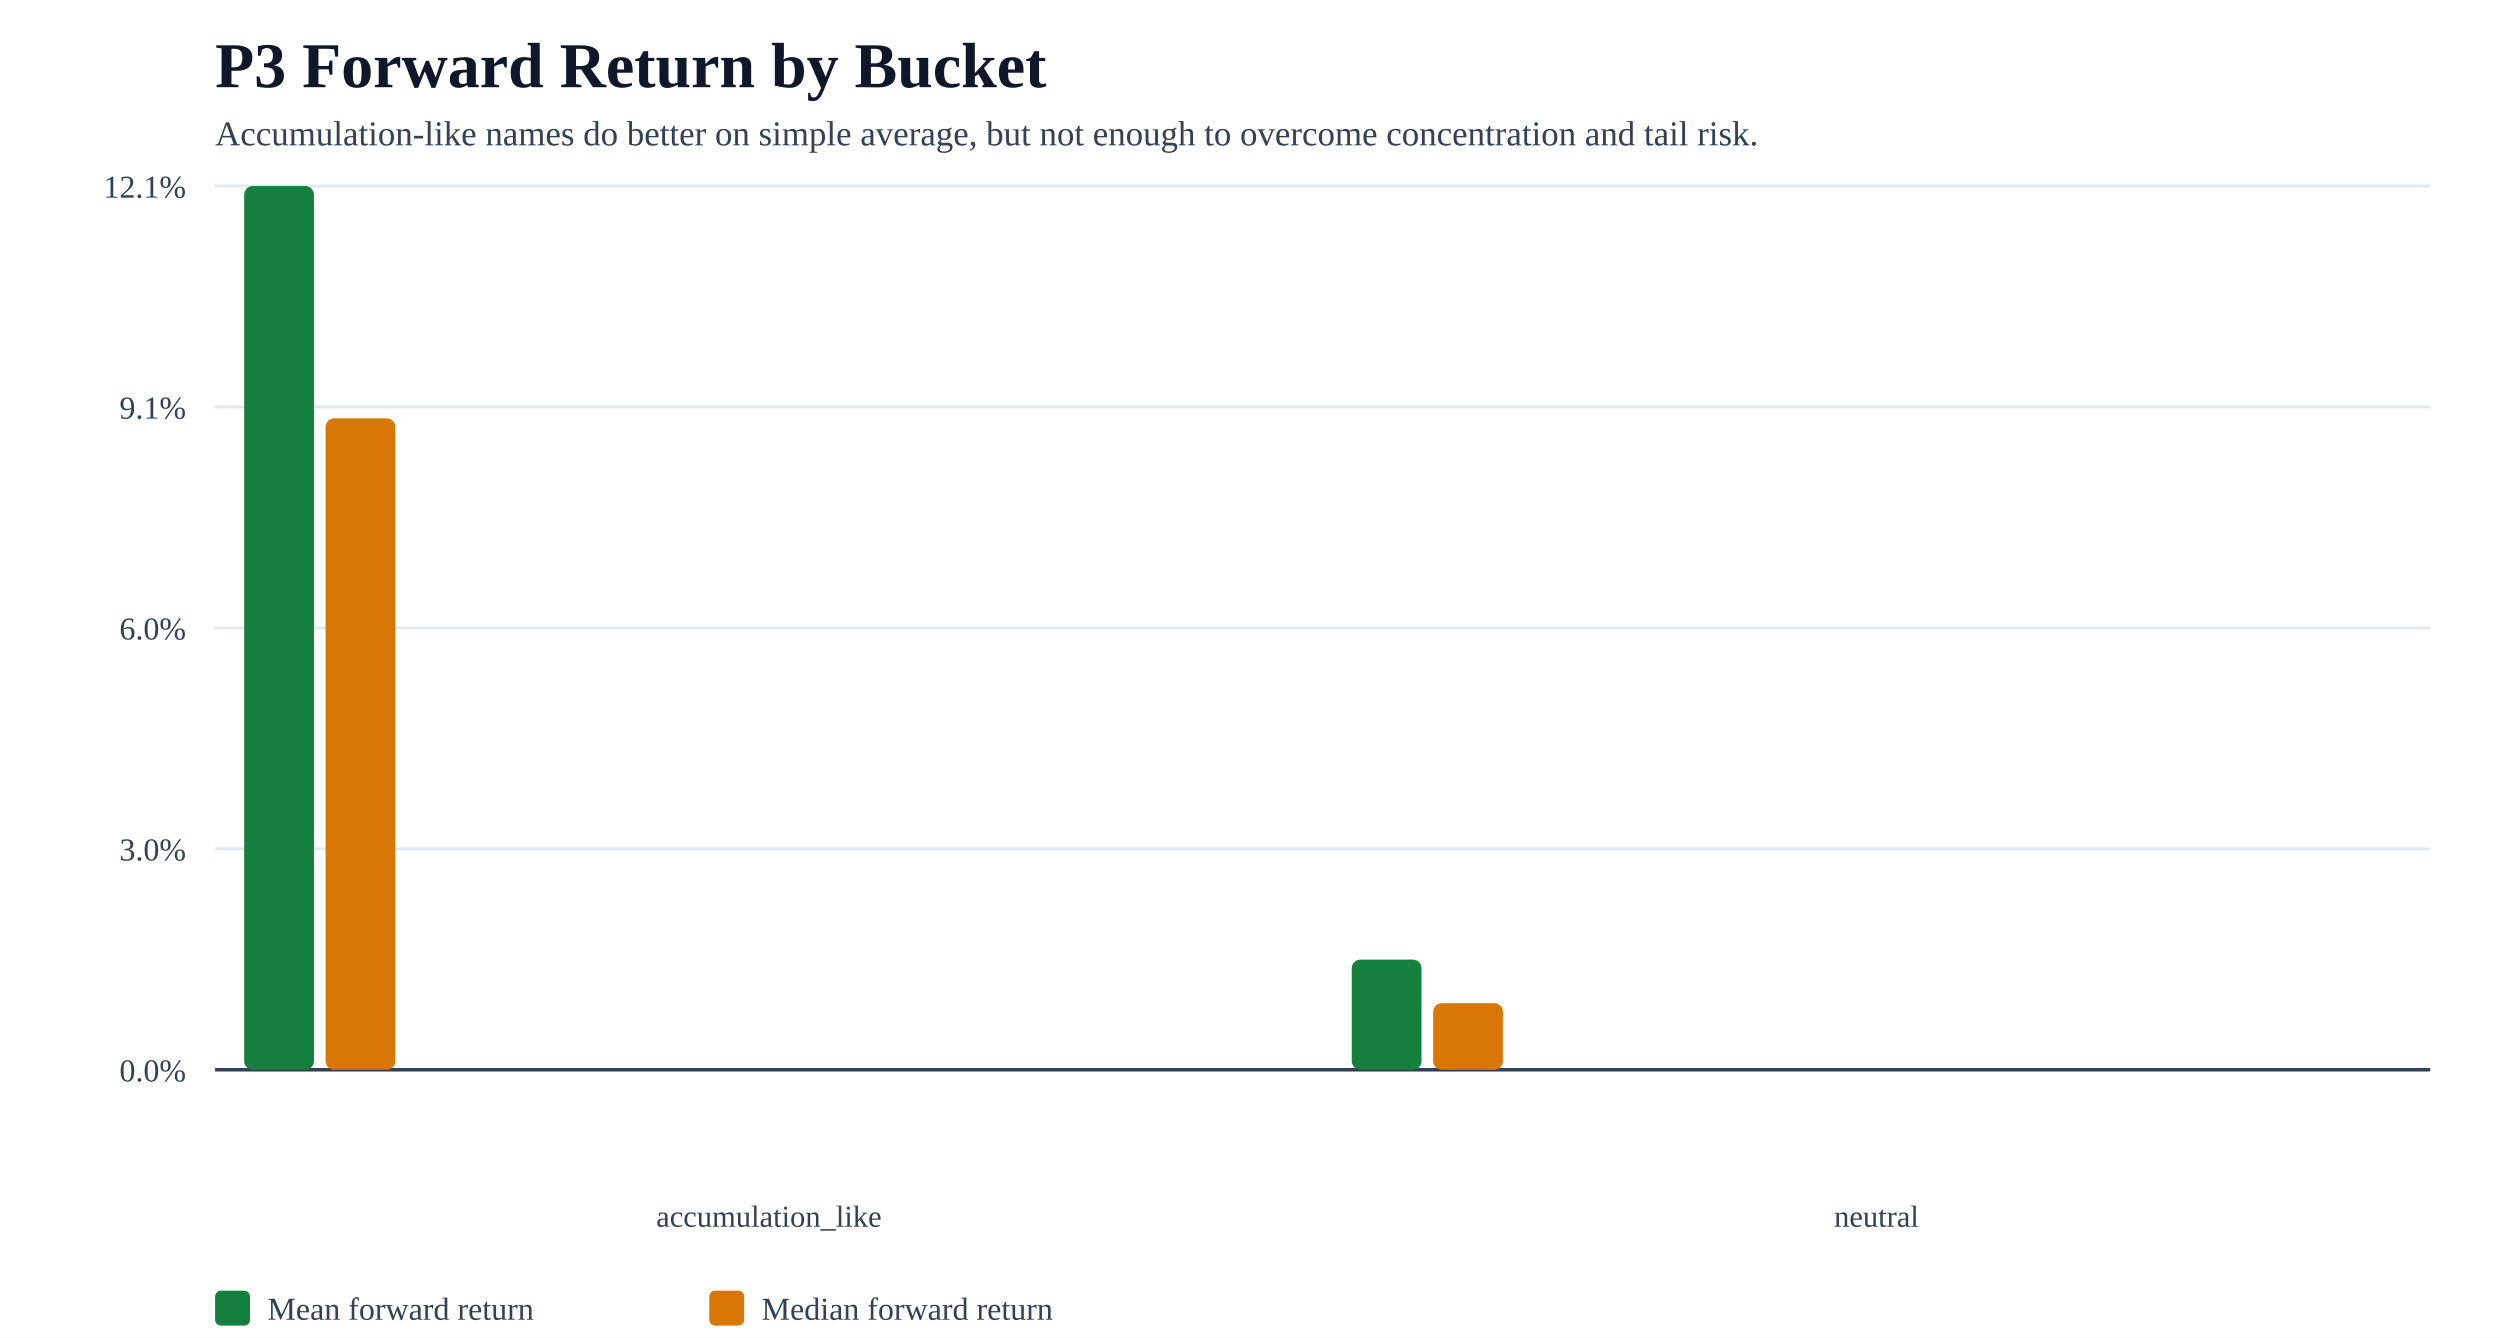
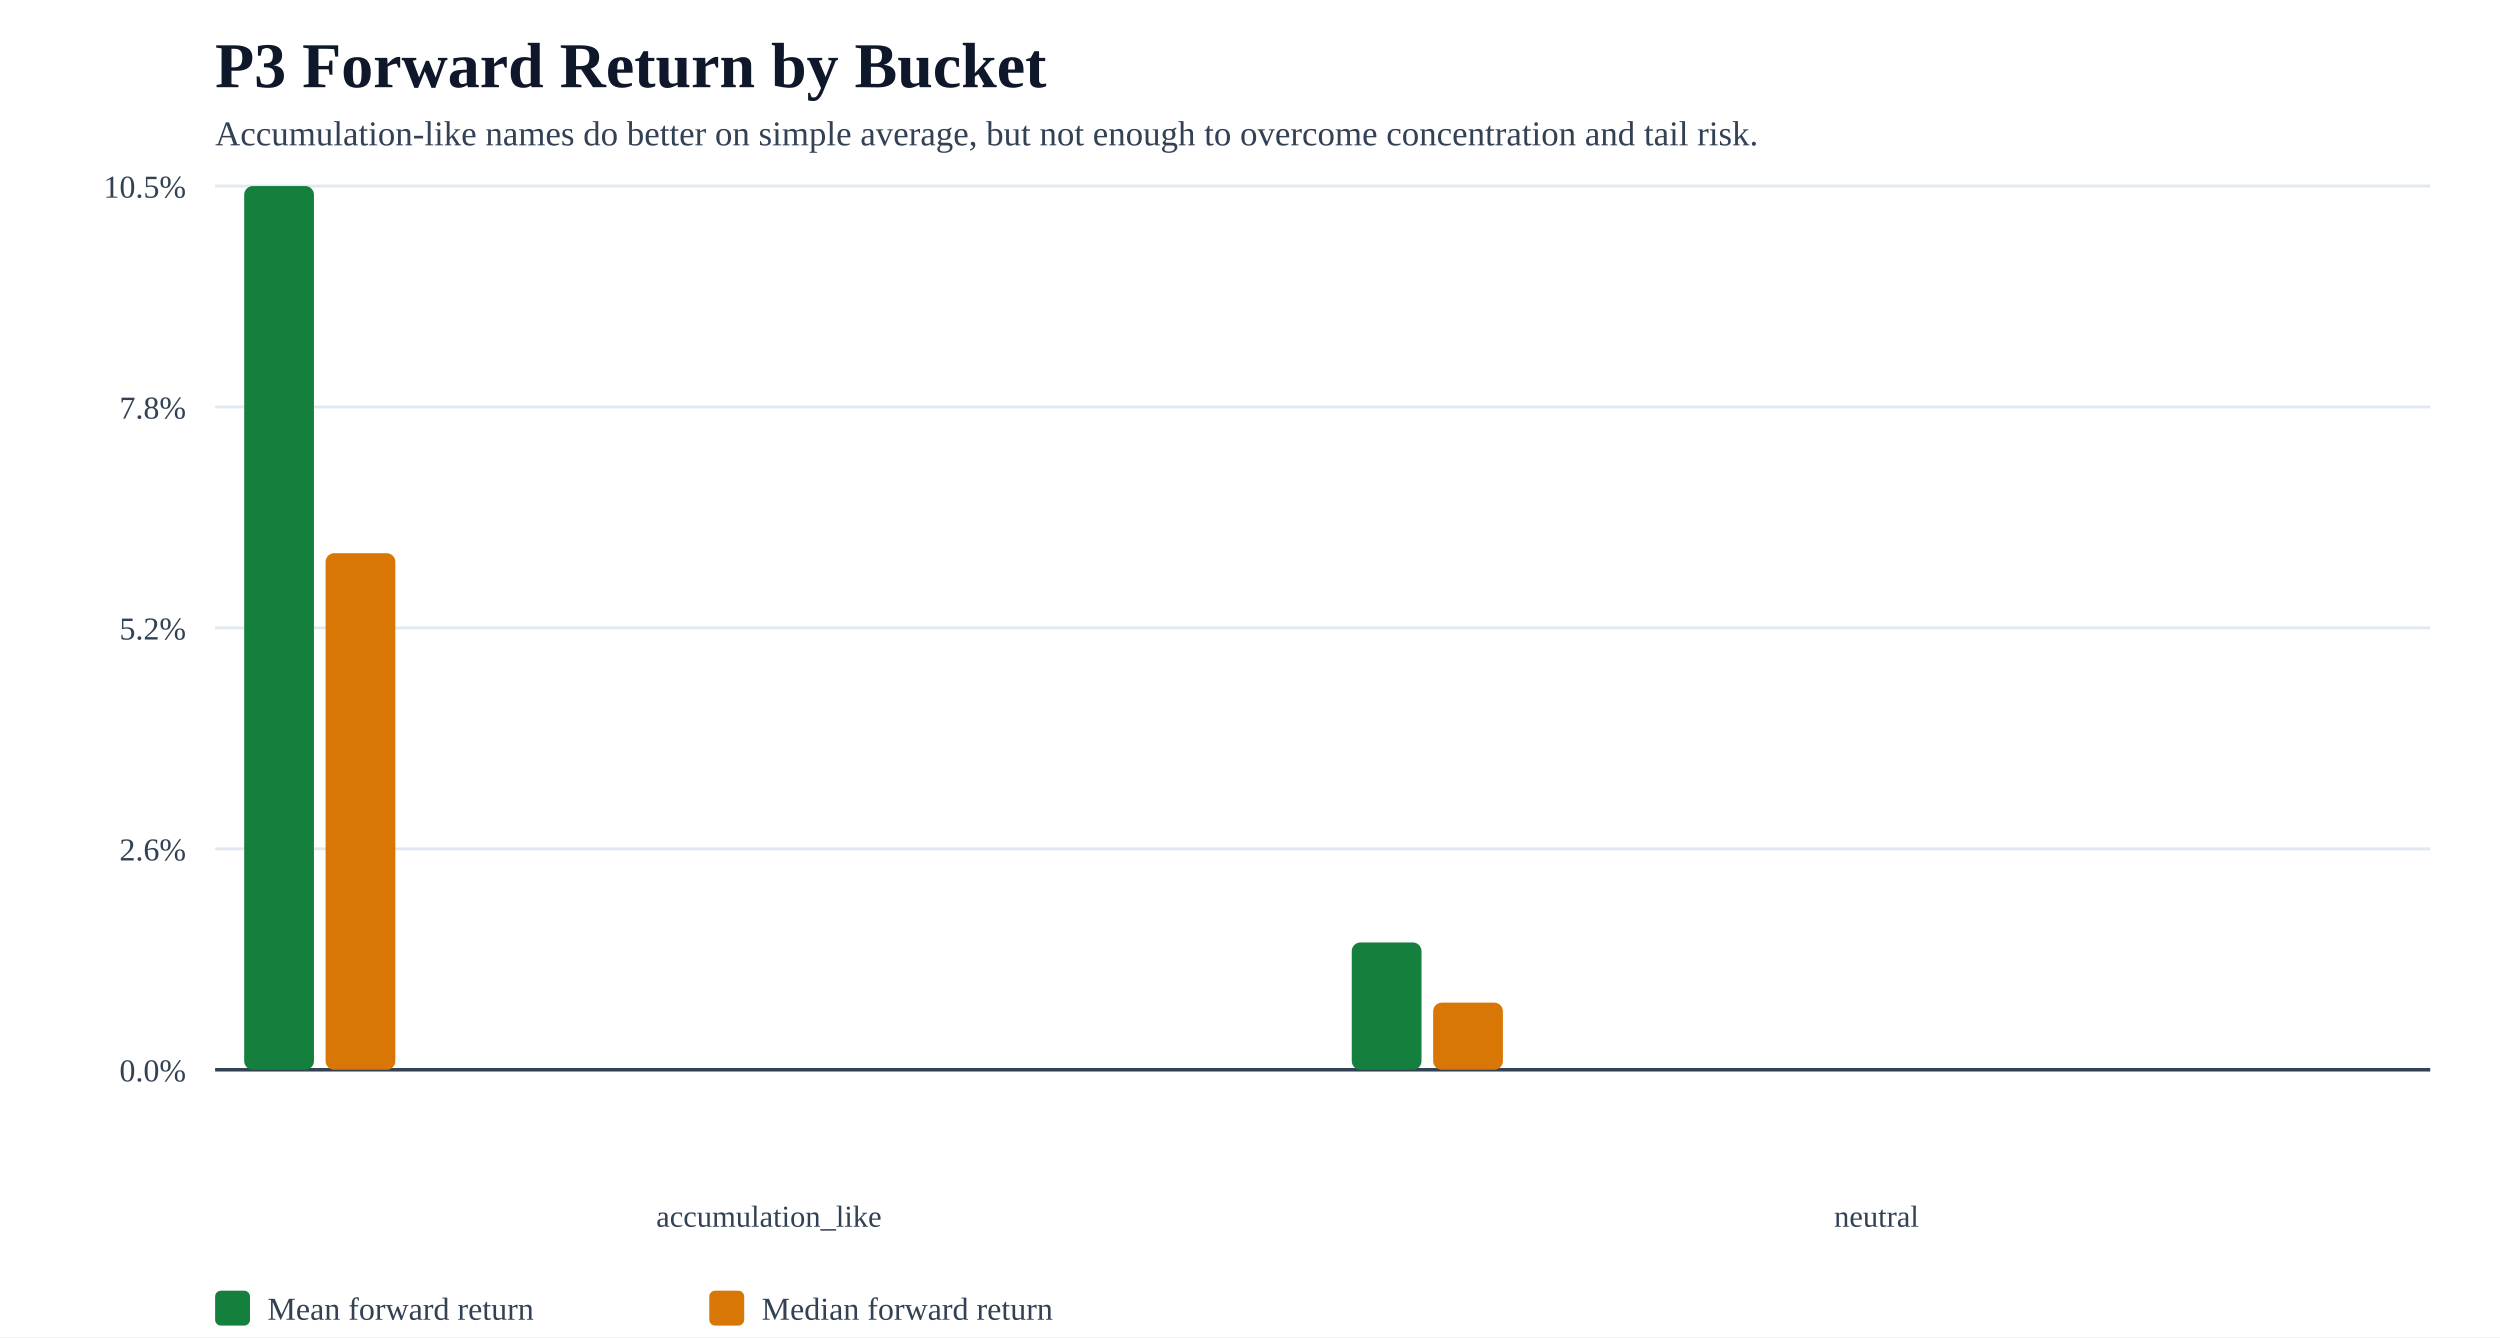
<svg xmlns="http://www.w3.org/2000/svg" width="860" height="460" viewBox="0 0 860 460">
  <rect width="860" height="460" fill="white" />
  <text x="74" y="30" font-size="22" font-weight="700" fill="#0F172A">P3 Forward Return by Bucket</text>
  <text x="74" y="50" font-size="12" fill="#334155">Accumulation-like names do better on simple average, but not enough to overcome concentration and tail risk.</text>
  <line x1="74" y1="368.0" x2="836" y2="368.0" stroke="#E2E8F0" stroke-width="1" />
  <text x="64" y="372.0" text-anchor="end" font-size="11" fill="#334155">0.0%</text>
  <line x1="74" y1="292.0" x2="836" y2="292.0" stroke="#E2E8F0" stroke-width="1" />
-   <text x="64" y="296.0" text-anchor="end" font-size="11" fill="#334155">3.0%</text>
+   <text x="64" y="296.0" text-anchor="end" font-size="11" fill="#334155">2.6%</text>
  <line x1="74" y1="216.0" x2="836" y2="216.0" stroke="#E2E8F0" stroke-width="1" />
-   <text x="64" y="220.0" text-anchor="end" font-size="11" fill="#334155">6.0%</text>
+   <text x="64" y="220.0" text-anchor="end" font-size="11" fill="#334155">5.2%</text>
  <line x1="74" y1="140.0" x2="836" y2="140.0" stroke="#E2E8F0" stroke-width="1" />
-   <text x="64" y="144.0" text-anchor="end" font-size="11" fill="#334155">9.1%</text>
+   <text x="64" y="144.0" text-anchor="end" font-size="11" fill="#334155">7.8%</text>
  <line x1="74" y1="64.0" x2="836" y2="64.0" stroke="#E2E8F0" stroke-width="1" />
-   <text x="64" y="68.0" text-anchor="end" font-size="11" fill="#334155">12.1%</text>
+   <text x="64" y="68.0" text-anchor="end" font-size="11" fill="#334155">10.5%</text>
  <line x1="74" y1="368.0" x2="836" y2="368.0" stroke="#334155" stroke-width="1.2" />
  <rect x="84.0" y="64.0" width="24.0" height="304.0" fill="#15803D" rx="3" />
-   <rect x="112.0" y="143.9" width="24.0" height="224.1" fill="#D97706" rx="3" />
+   <rect x="112.0" y="190.3" width="24.0" height="177.7" fill="#D97706" rx="3" />
  <text x="264.5" y="422" text-anchor="middle" font-size="10.5" fill="#334155">accumulation_like</text>
-   <rect x="465.0" y="330.1" width="24.0" height="37.9" fill="#15803D" rx="3" />
-   <rect x="493.0" y="345.1" width="24.0" height="22.9" fill="#D97706" rx="3" />
+   <rect x="465.0" y="324.2" width="24.0" height="43.8" fill="#15803D" rx="3" />
+   <rect x="493.0" y="344.9" width="24.0" height="23.1" fill="#D97706" rx="3" />
  <text x="645.5" y="422" text-anchor="middle" font-size="10.5" fill="#334155">neutral</text>
  <rect x="74" y="444" width="12" height="12" fill="#15803D" rx="2" />
  <text x="92" y="454" font-size="11" fill="#334155">Mean forward return</text>
  <rect x="244" y="444" width="12" height="12" fill="#D97706" rx="2" />
  <text x="262" y="454" font-size="11" fill="#334155">Median forward return</text>
</svg>
